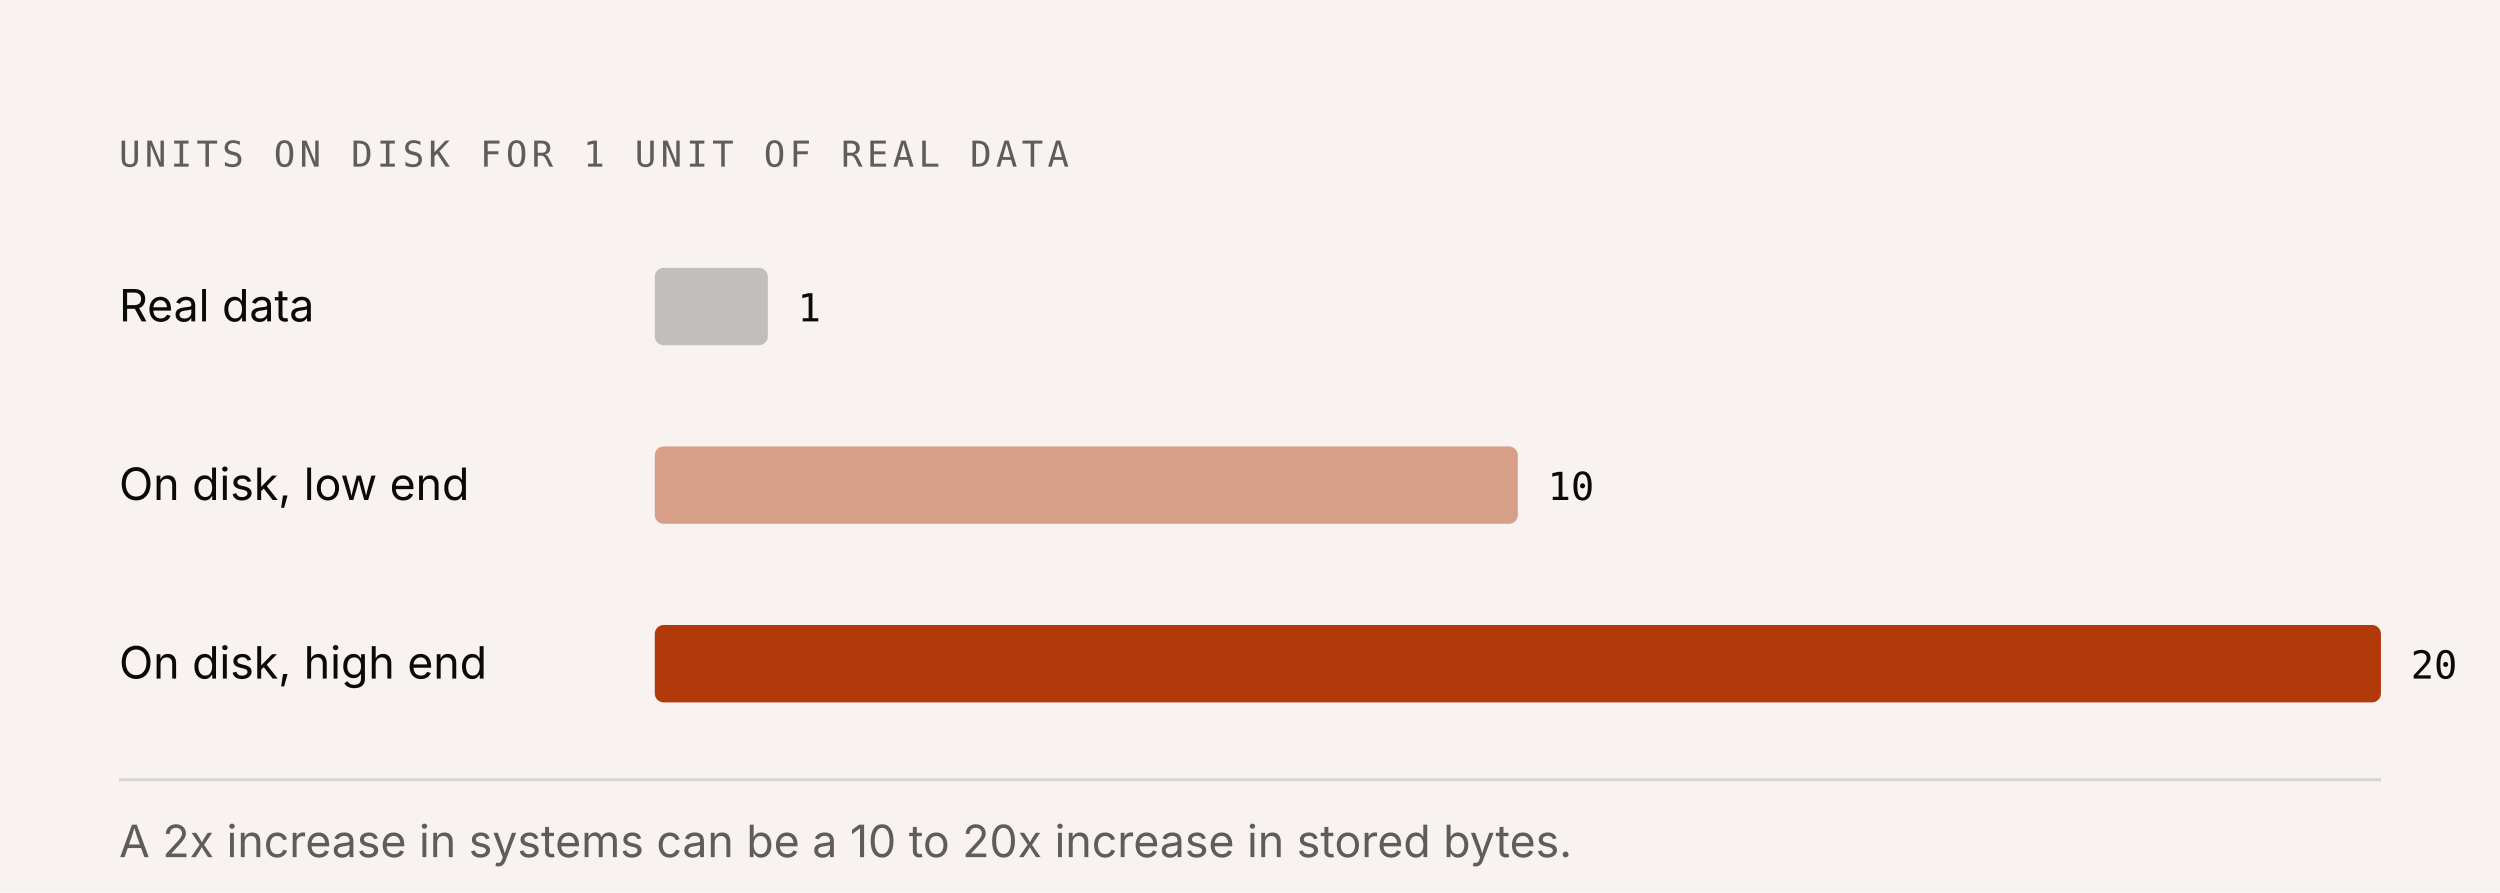
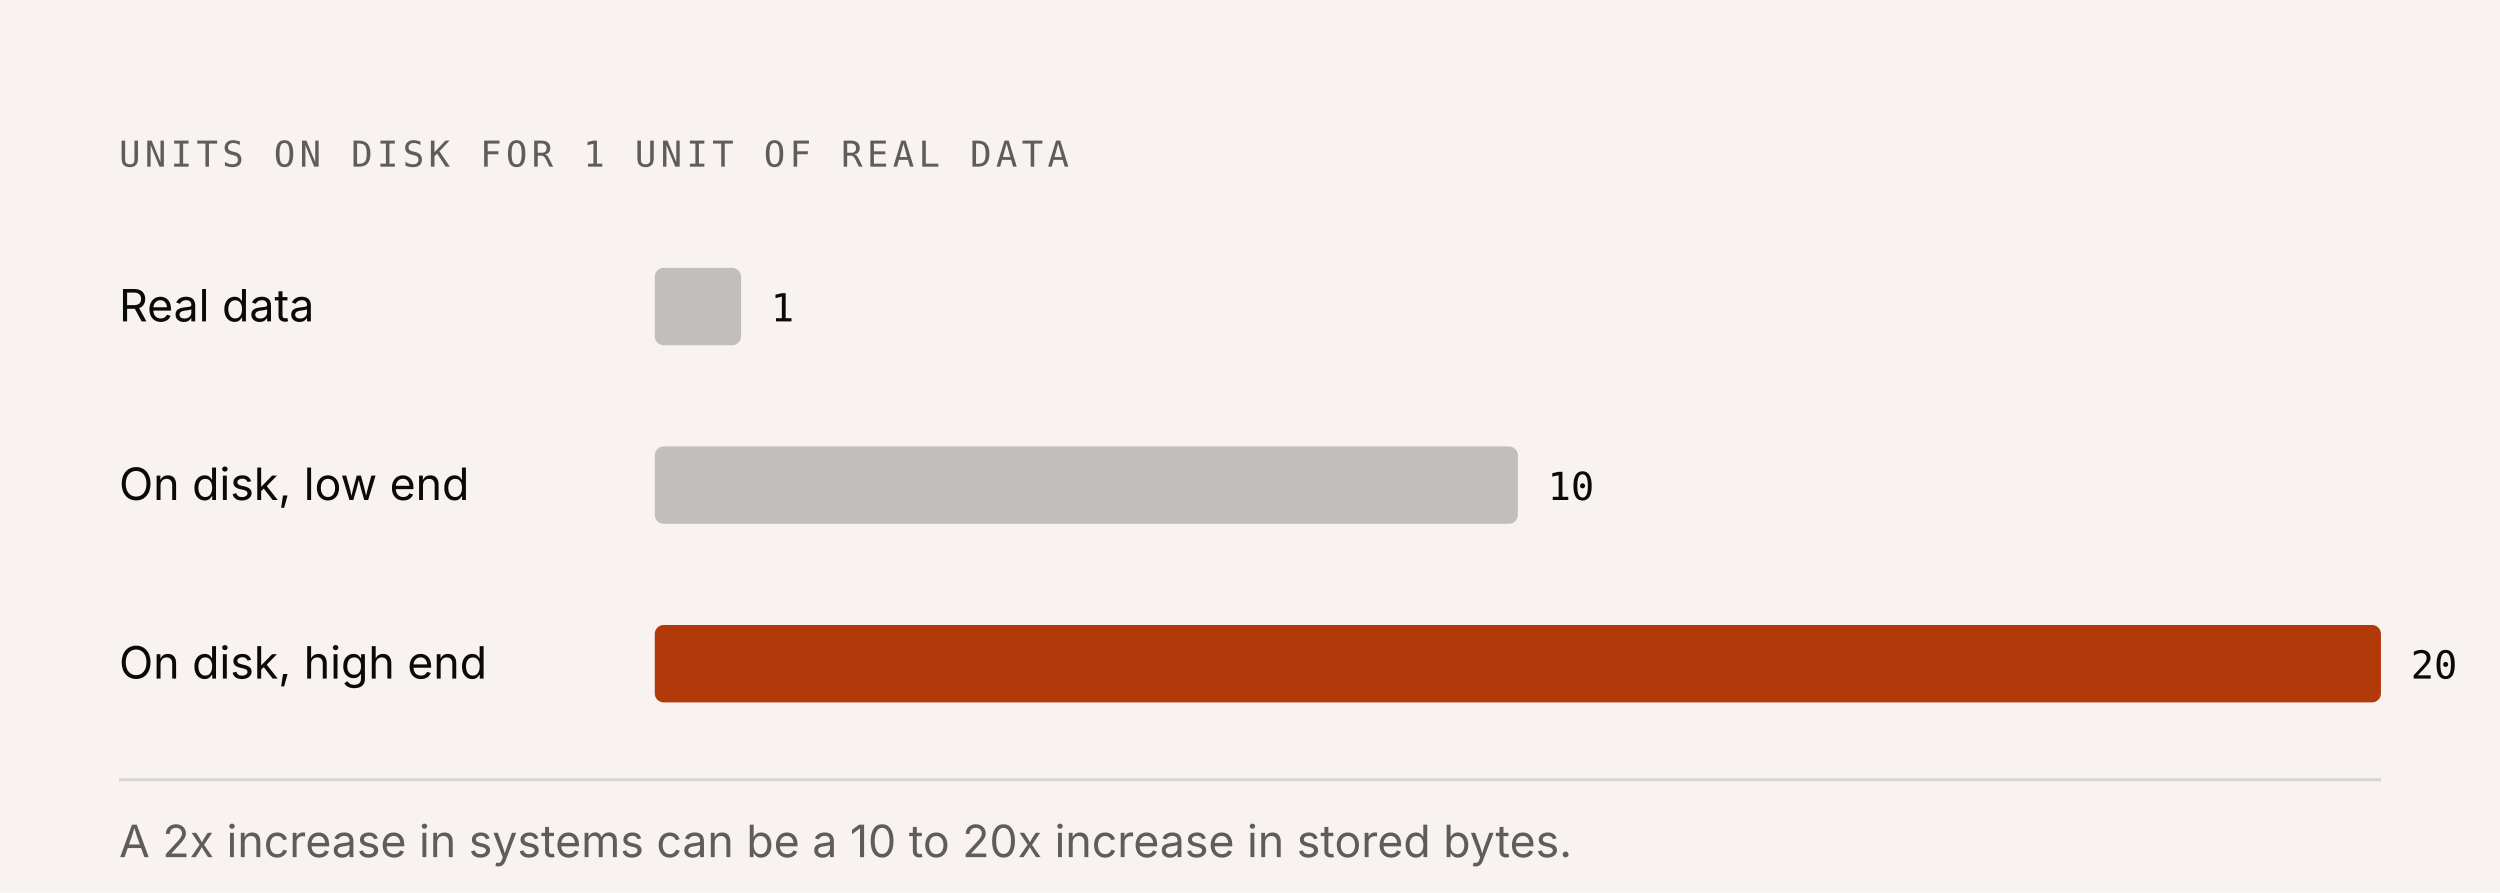
<svg xmlns="http://www.w3.org/2000/svg" viewBox="0 0 840 300" width="840" height="300" role="img" aria-labelledby="title desc">
  <style>
    .bg { fill: #f8f3f0; }
    .ink { fill: #0a0a0a; }
    .muted { fill: #5e5d5b; }
    .rule { stroke: #d8d5d1; }
    .ctx { fill: #5e5d5b; fill-opacity: 0.35; }
    .ctx2 { fill: #5e5d5b; fill-opacity: 0.2; }
    .hot { fill: #b23a0a; }
    .hotline { stroke: #b23a0a; }
    .inkline { stroke: #0a0a0a; }
    .box { fill: none; stroke: #5e5d5b; stroke-opacity: 0.6; }
    .hotbox { fill: none; stroke: #b23a0a; }
    .hotText { fill: #b23a0a; }
    .mono { font-family: "JetBrains Mono", ui-monospace, "SF Mono", Menlo, Consolas, monospace; font-size: 12px; letter-spacing: 0.12em; }
    .label { font-family: "DM Sans", -apple-system, BlinkMacSystemFont, "Segoe UI", Inter, Roboto, "Helvetica Neue", Arial, sans-serif; font-size: 15px; }
    .value { font-family: "JetBrains Mono", ui-monospace, "SF Mono", Menlo, Consolas, monospace; font-size: 13px; }
    @media (prefers-color-scheme: dark) {
      .bg { fill: #1b1818; }
      .ink { fill: #f2efea; }
      .muted { fill: #a8a29c; }
      .rule { stroke: #3a3436; }
      .ctx { fill: #a8a29c; fill-opacity: 0.35; }
      .ctx2 { fill: #a8a29c; fill-opacity: 0.2; }
      .hot, .hotText { fill: #fb923c; }
      .hotline { stroke: #fb923c; }
      .inkline { stroke: #f2efea; }
      .box { stroke: #a8a29c; }
      .hotbox { stroke: #fb923c; }
    }
  </style>
  <rect class="bg" width="840" height="300" />
  <text class="mono muted" x="40" y="56">UNITS ON DISK FOR 1 UNIT OF REAL DATA</text>
  <text class="label ink" x="40" y="108">Real data</text>
-   <rect class="ctx" x="220" y="90" width="38.0" height="26" rx="3" />
-   <text class="value ink" x="268.0" y="108">1</text>
+   <rect class="ctx" x="220" y="90" width="29.0" height="26" rx="3" />
+   <text class="value ink" x="259.0" y="108">1</text>
  <text class="label ink" x="40" y="168">On disk, low end</text>
-   <rect class="hot" x="220" y="150" width="290.0" height="26" rx="3" fill-opacity="0.45" />
+   <rect class="ctx" x="220" y="150" width="290.0" height="26" rx="3" />
  <text class="value ink" x="520.0" y="168">10</text>
  <text class="label ink" x="40" y="228">On disk, high end</text>
  <rect class="hot" x="220" y="210" width="580.0" height="26" rx="3" />
  <text class="value ink" x="810.0" y="228">20</text>
  <line class="rule" x1="40" y1="262" x2="800" y2="262" stroke-width="1" />
  <text class="label muted" x="40" y="288">A 2x increase in systems can be a 10 to 20x increase in stored bytes.</text>
</svg>
